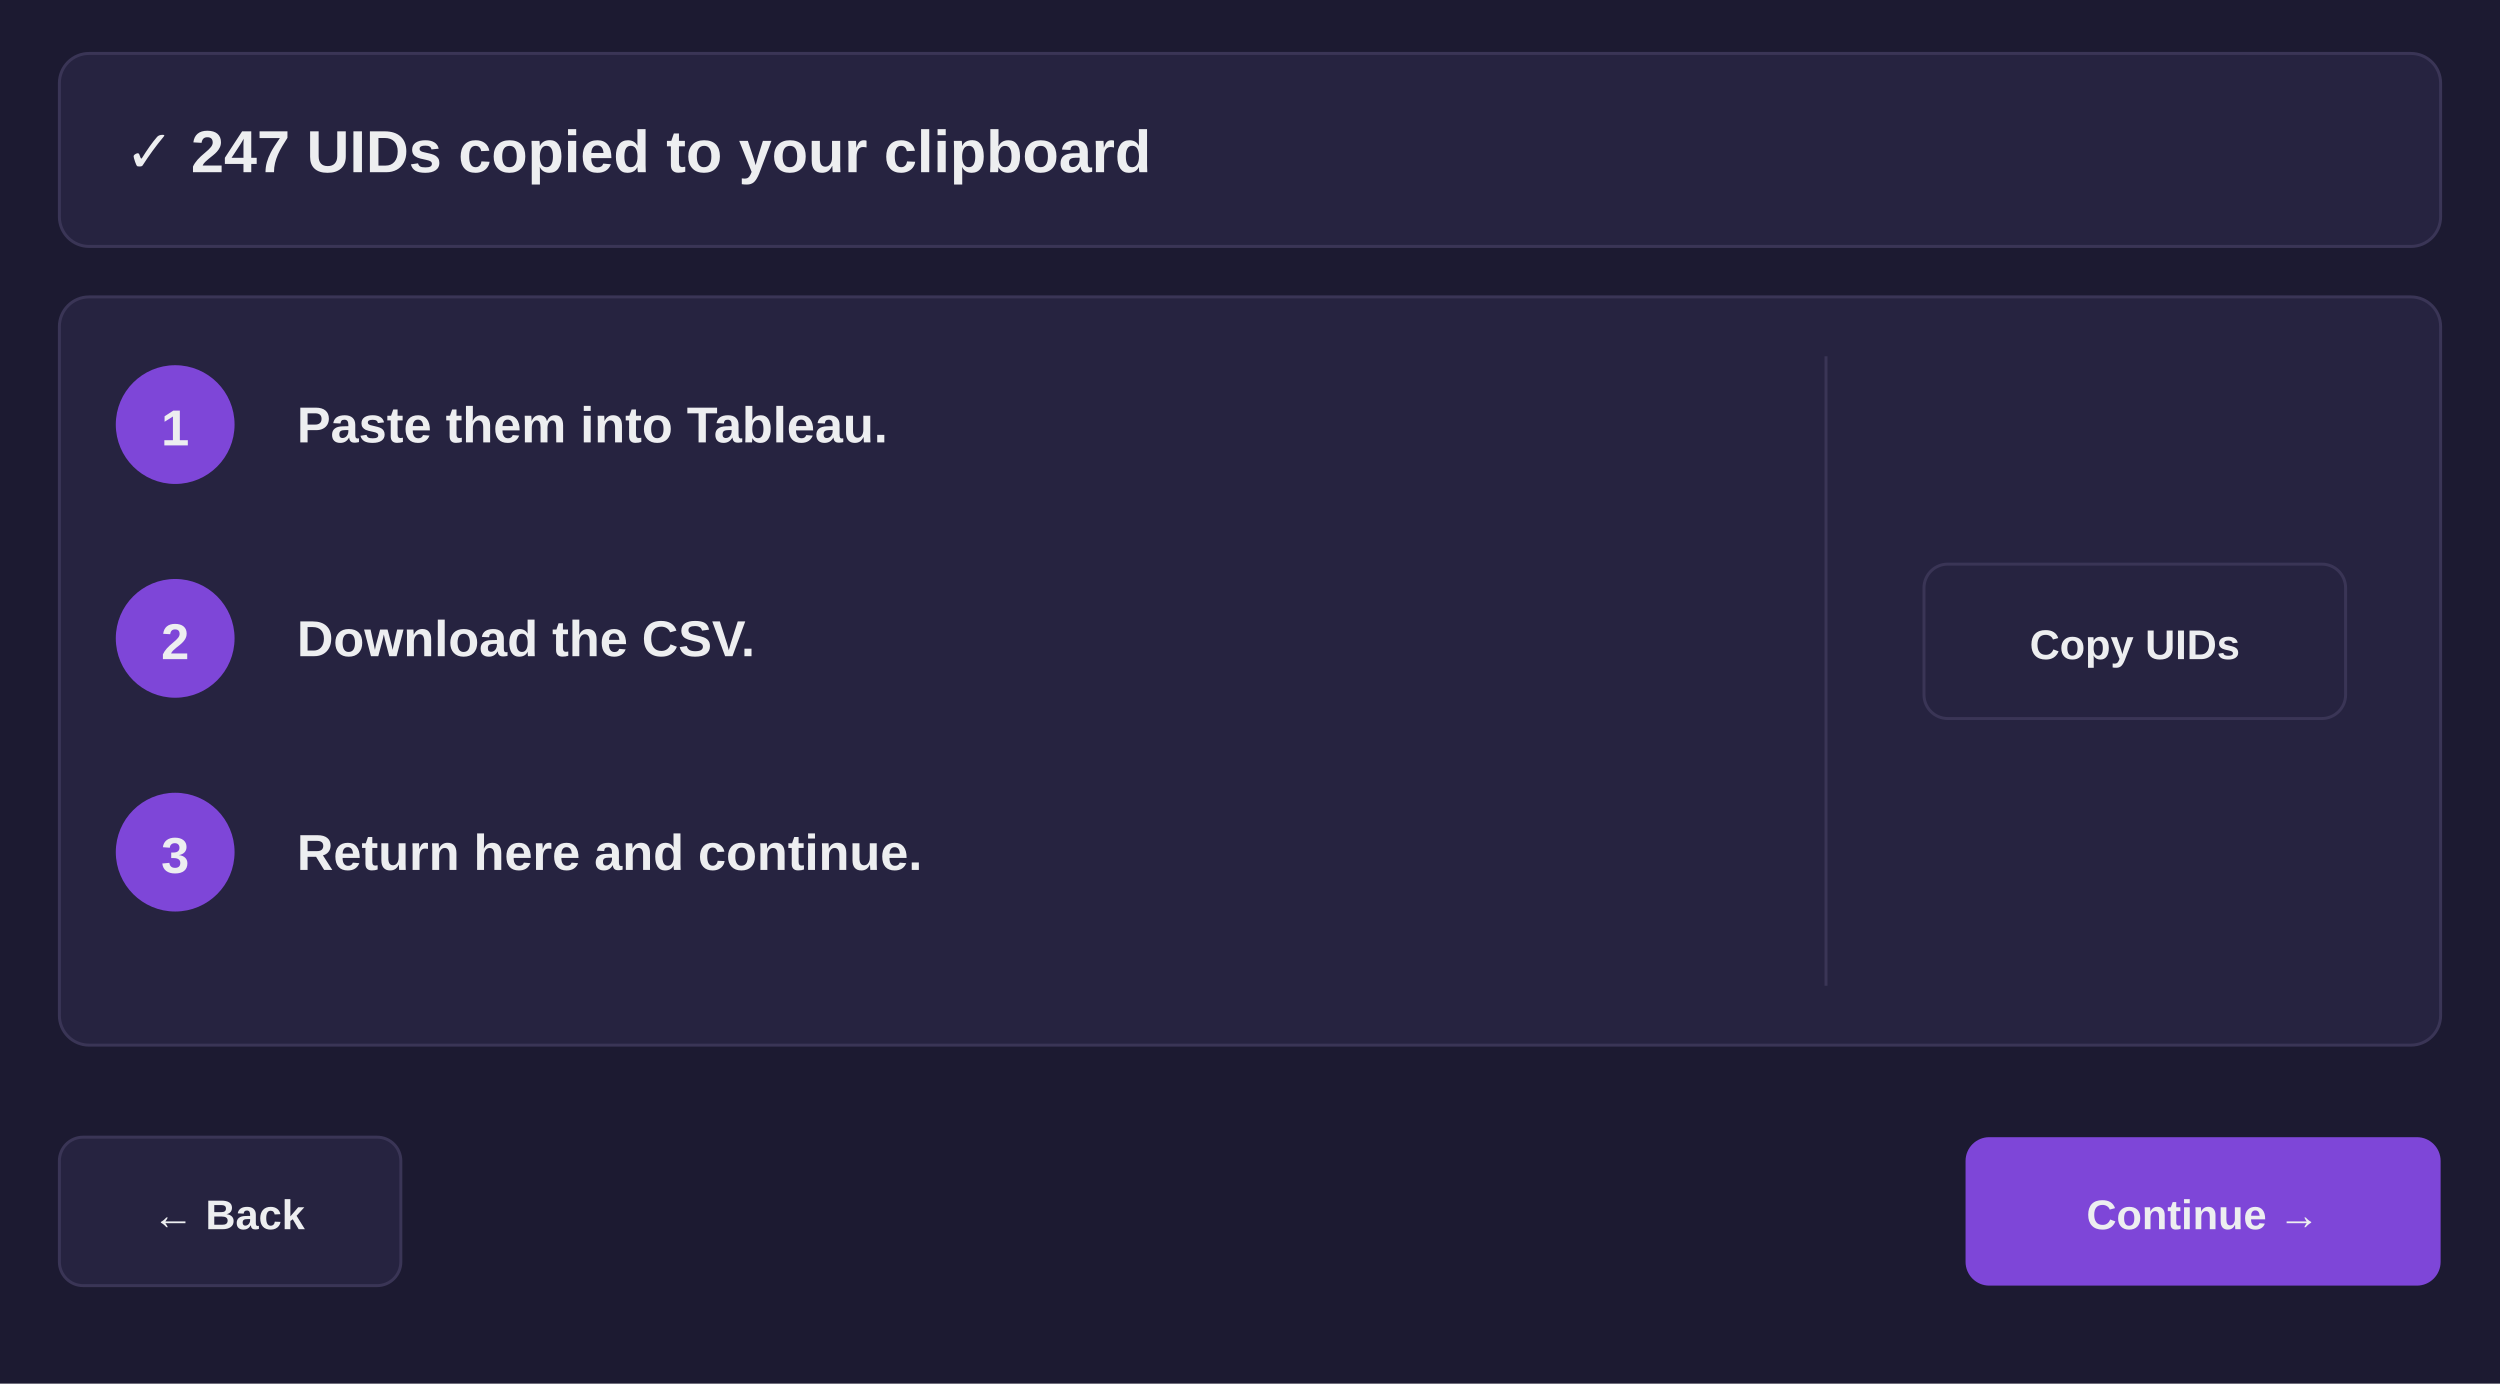
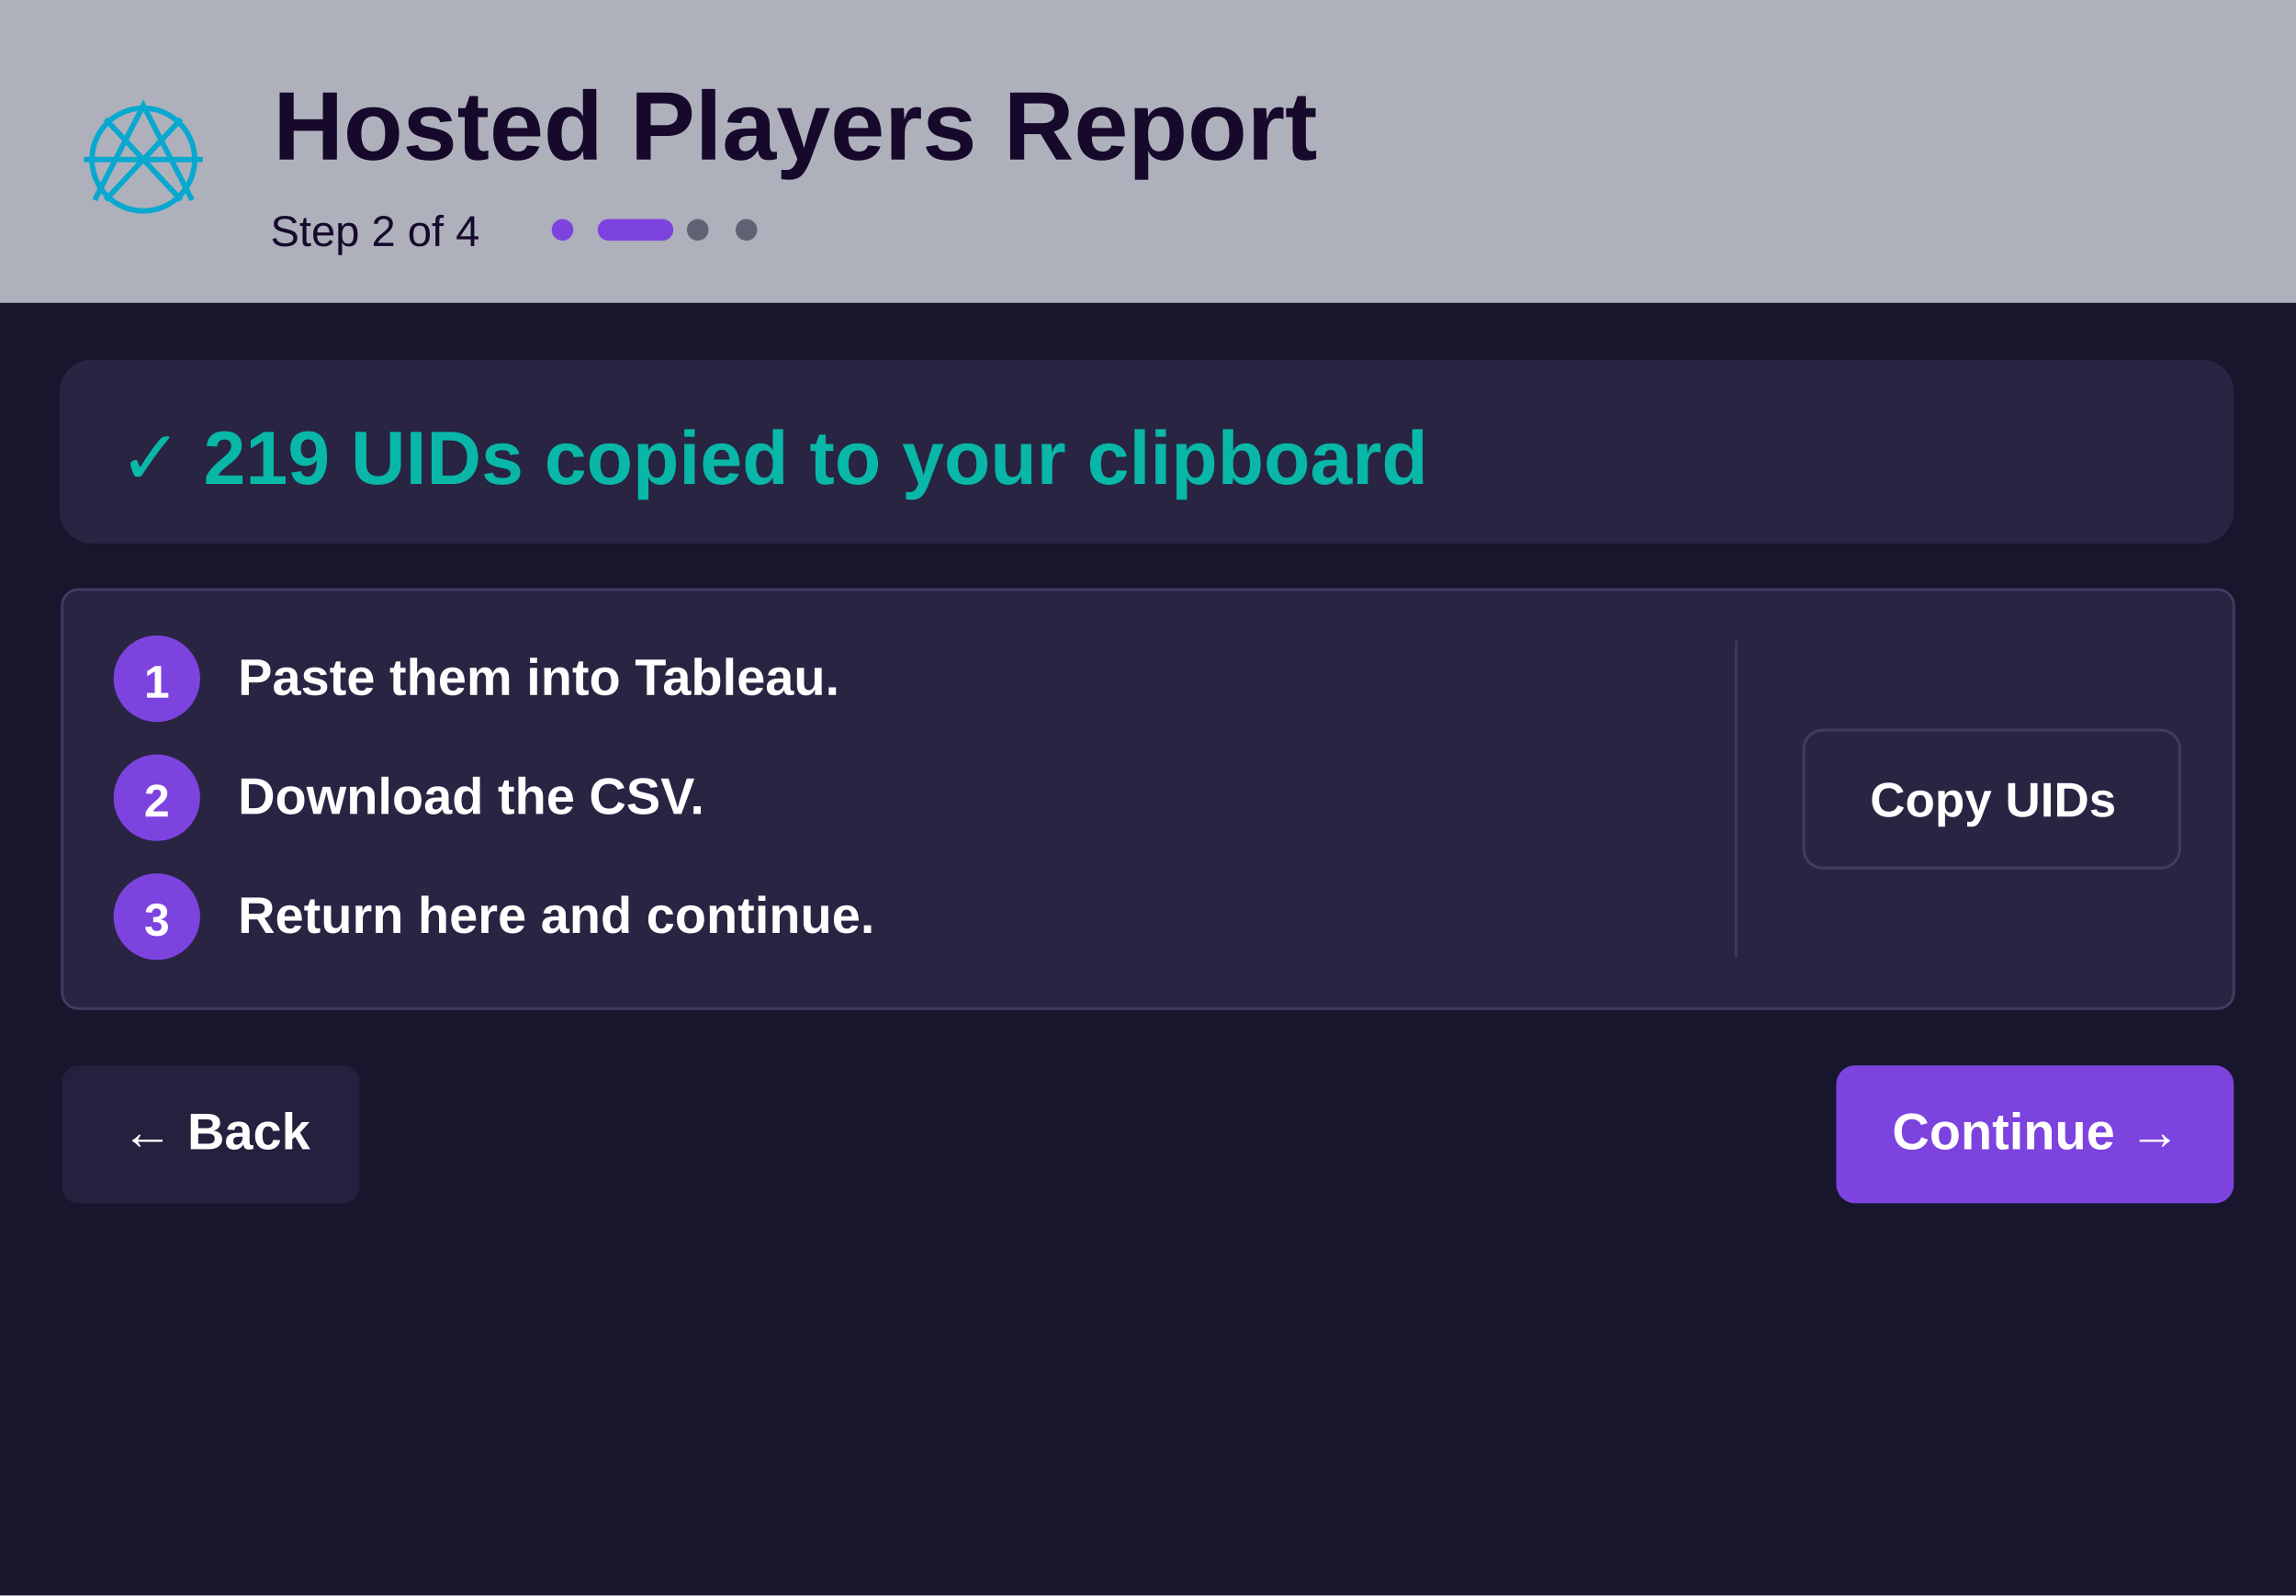
- <svg xmlns="http://www.w3.org/2000/svg" width="842" height="466" viewBox="0 0 842 466">
-   <rect width="842" height="466" fill="#1C1A31" />
-   <style>
- .t{font-family:Segoe UI,Arial,sans-serif;fill:#EDEEF0}.m{font-family:Segoe UI,Arial,sans-serif;fill:#A7A9B4}.b{font-family:Segoe UI,Arial,sans-serif;font-weight:700;fill:#EDEEF0}
- </style>
-   <rect x="20" y="18" width="802" height="65" rx="10" fill="#262340" stroke="#3A3556" />
-   <text x="42" y="58" class="b" font-size="20" fill="#00A892">✓  247 UIDs copied to your clipboard</text>
-   <rect x="20" y="100" width="802" height="252" rx="10" fill="#262340" stroke="#3A3556" />
-   <circle cx="59" cy="143" r="20" fill="#7E46D8" />
-   <text x="59" y="150" text-anchor="middle" class="b" font-size="17">1</text>
-   <text x="100" y="149" class="b" font-size="17">Paste them into Tableau.</text>
-   <circle cx="59" cy="215" r="20" fill="#7E46D8" />
-   <text x="59" y="222" text-anchor="middle" class="b" font-size="17">2</text>
-   <text x="100" y="221" class="b" font-size="17">Download the CSV.</text>
-   <circle cx="59" cy="287" r="20" fill="#7E46D8" />
-   <text x="59" y="294" text-anchor="middle" class="b" font-size="17">3</text>
-   <text x="100" y="293" class="b" font-size="17">Return here and continue.</text>
-   <line x1="615" y1="120" x2="615" y2="332" stroke="#3A3556" />
-   <rect x="648" y="190" width="142" height="52" rx="8" fill="#262340" stroke="#3A3556" />
-   <text x="719" y="222" text-anchor="middle" class="b" font-size="14">Copy UIDs</text>
-   <rect x="20" y="383" width="115" height="50" rx="8" fill="#262340" stroke="#3A3556" />
-   <text x="77" y="414" text-anchor="middle" class="b" font-size="14">←  Back</text>
-   <rect x="662" y="383" width="160" height="50" rx="8" fill="#7E46D8" />
-   <text x="742" y="414" text-anchor="middle" class="b" font-size="14">Continue  →</text>
+ <svg xmlns="http://www.w3.org/2000/svg" width="849" height="590" viewBox="0 0 849 590">
+   <style>.t{font-family:Segoe UI,Arial,sans-serif}.w{fill:#fff}.dark{fill:#17162c}.card{fill:#282442}.muted{fill:#a9acb7}.head{fill:#aeb1bb}.ink{fill:#16092b}.purple{fill:#7d43df}.teal{fill:#08b7a7}</style>
+   <rect width="849" height="590" class="dark" />
+   <rect width="849" height="112" class="head" />
+   <g transform="translate(25,32)" fill="none" stroke="#08a8cf" stroke-width="2">
+     <circle cx="28" cy="27" r="19" />
+     <path d="M10 42L28 7l18 35M6 27h44M14 12l28 30M42 12L14 42" />
+   </g>
+   <text x="101" y="59" class="t ink" font-size="36" font-weight="700">Hosted Players Report</text>
+   <text x="100" y="91" class="t ink" font-size="16">Step 2 of 4</text>
+   <circle cx="208" cy="85" r="4" fill="#7d43df" />
+   <rect x="221" y="81" width="28" height="8" rx="4" fill="#7d43df" />
+   <circle cx="258" cy="85" r="4" fill="#606172" />
+   <circle cx="276" cy="85" r="4" fill="#606172" />
+   <rect x="22" y="133" width="804" height="68" rx="12" class="card" />
+   <text x="44" y="179" class="t teal" font-size="28" font-weight="700">✓  219 UIDs copied to your clipboard</text>
+   <rect x="23" y="218" width="803" height="155" rx="6" class="card" stroke="#433b62" />
+   <circle cx="58" cy="251" r="16" class="purple" />
+   <text x="58" y="258" text-anchor="middle" class="t w" font-size="17" font-weight="700">1</text>
+   <text x="88" y="257" class="t w" font-size="19" font-weight="700">Paste them into Tableau.</text>
+   <circle cx="58" cy="295" r="16" class="purple" />
+   <text x="58" y="302" text-anchor="middle" class="t w" font-size="17" font-weight="700">2</text>
+   <text x="88" y="301" class="t w" font-size="19" font-weight="700">Download the CSV.</text>
+   <circle cx="58" cy="339" r="16" class="purple" />
+   <text x="58" y="346" text-anchor="middle" class="t w" font-size="17" font-weight="700">3</text>
+   <text x="88" y="345" class="t w" font-size="19" font-weight="700">Return here and continue.</text>
+   <line x1="642" y1="237" x2="642" y2="354" stroke="#413959" />
+   <rect x="667" y="270" width="139" height="51" rx="7" fill="#282442" stroke="#443b61" />
+   <text x="737" y="302" text-anchor="middle" class="t w" font-size="18" font-weight="700">Copy UIDs</text>
+   <rect x="23" y="394" width="110" height="51" rx="6" fill="#24203e" />
+   <text x="45" y="425" class="t w" font-size="19" font-weight="700">←  Back</text>
+   <rect x="679" y="394" width="147" height="51" rx="7" class="purple" />
+   <text x="753" y="425" text-anchor="middle" class="t w" font-size="19" font-weight="700">Continue  →</text>
</svg>
